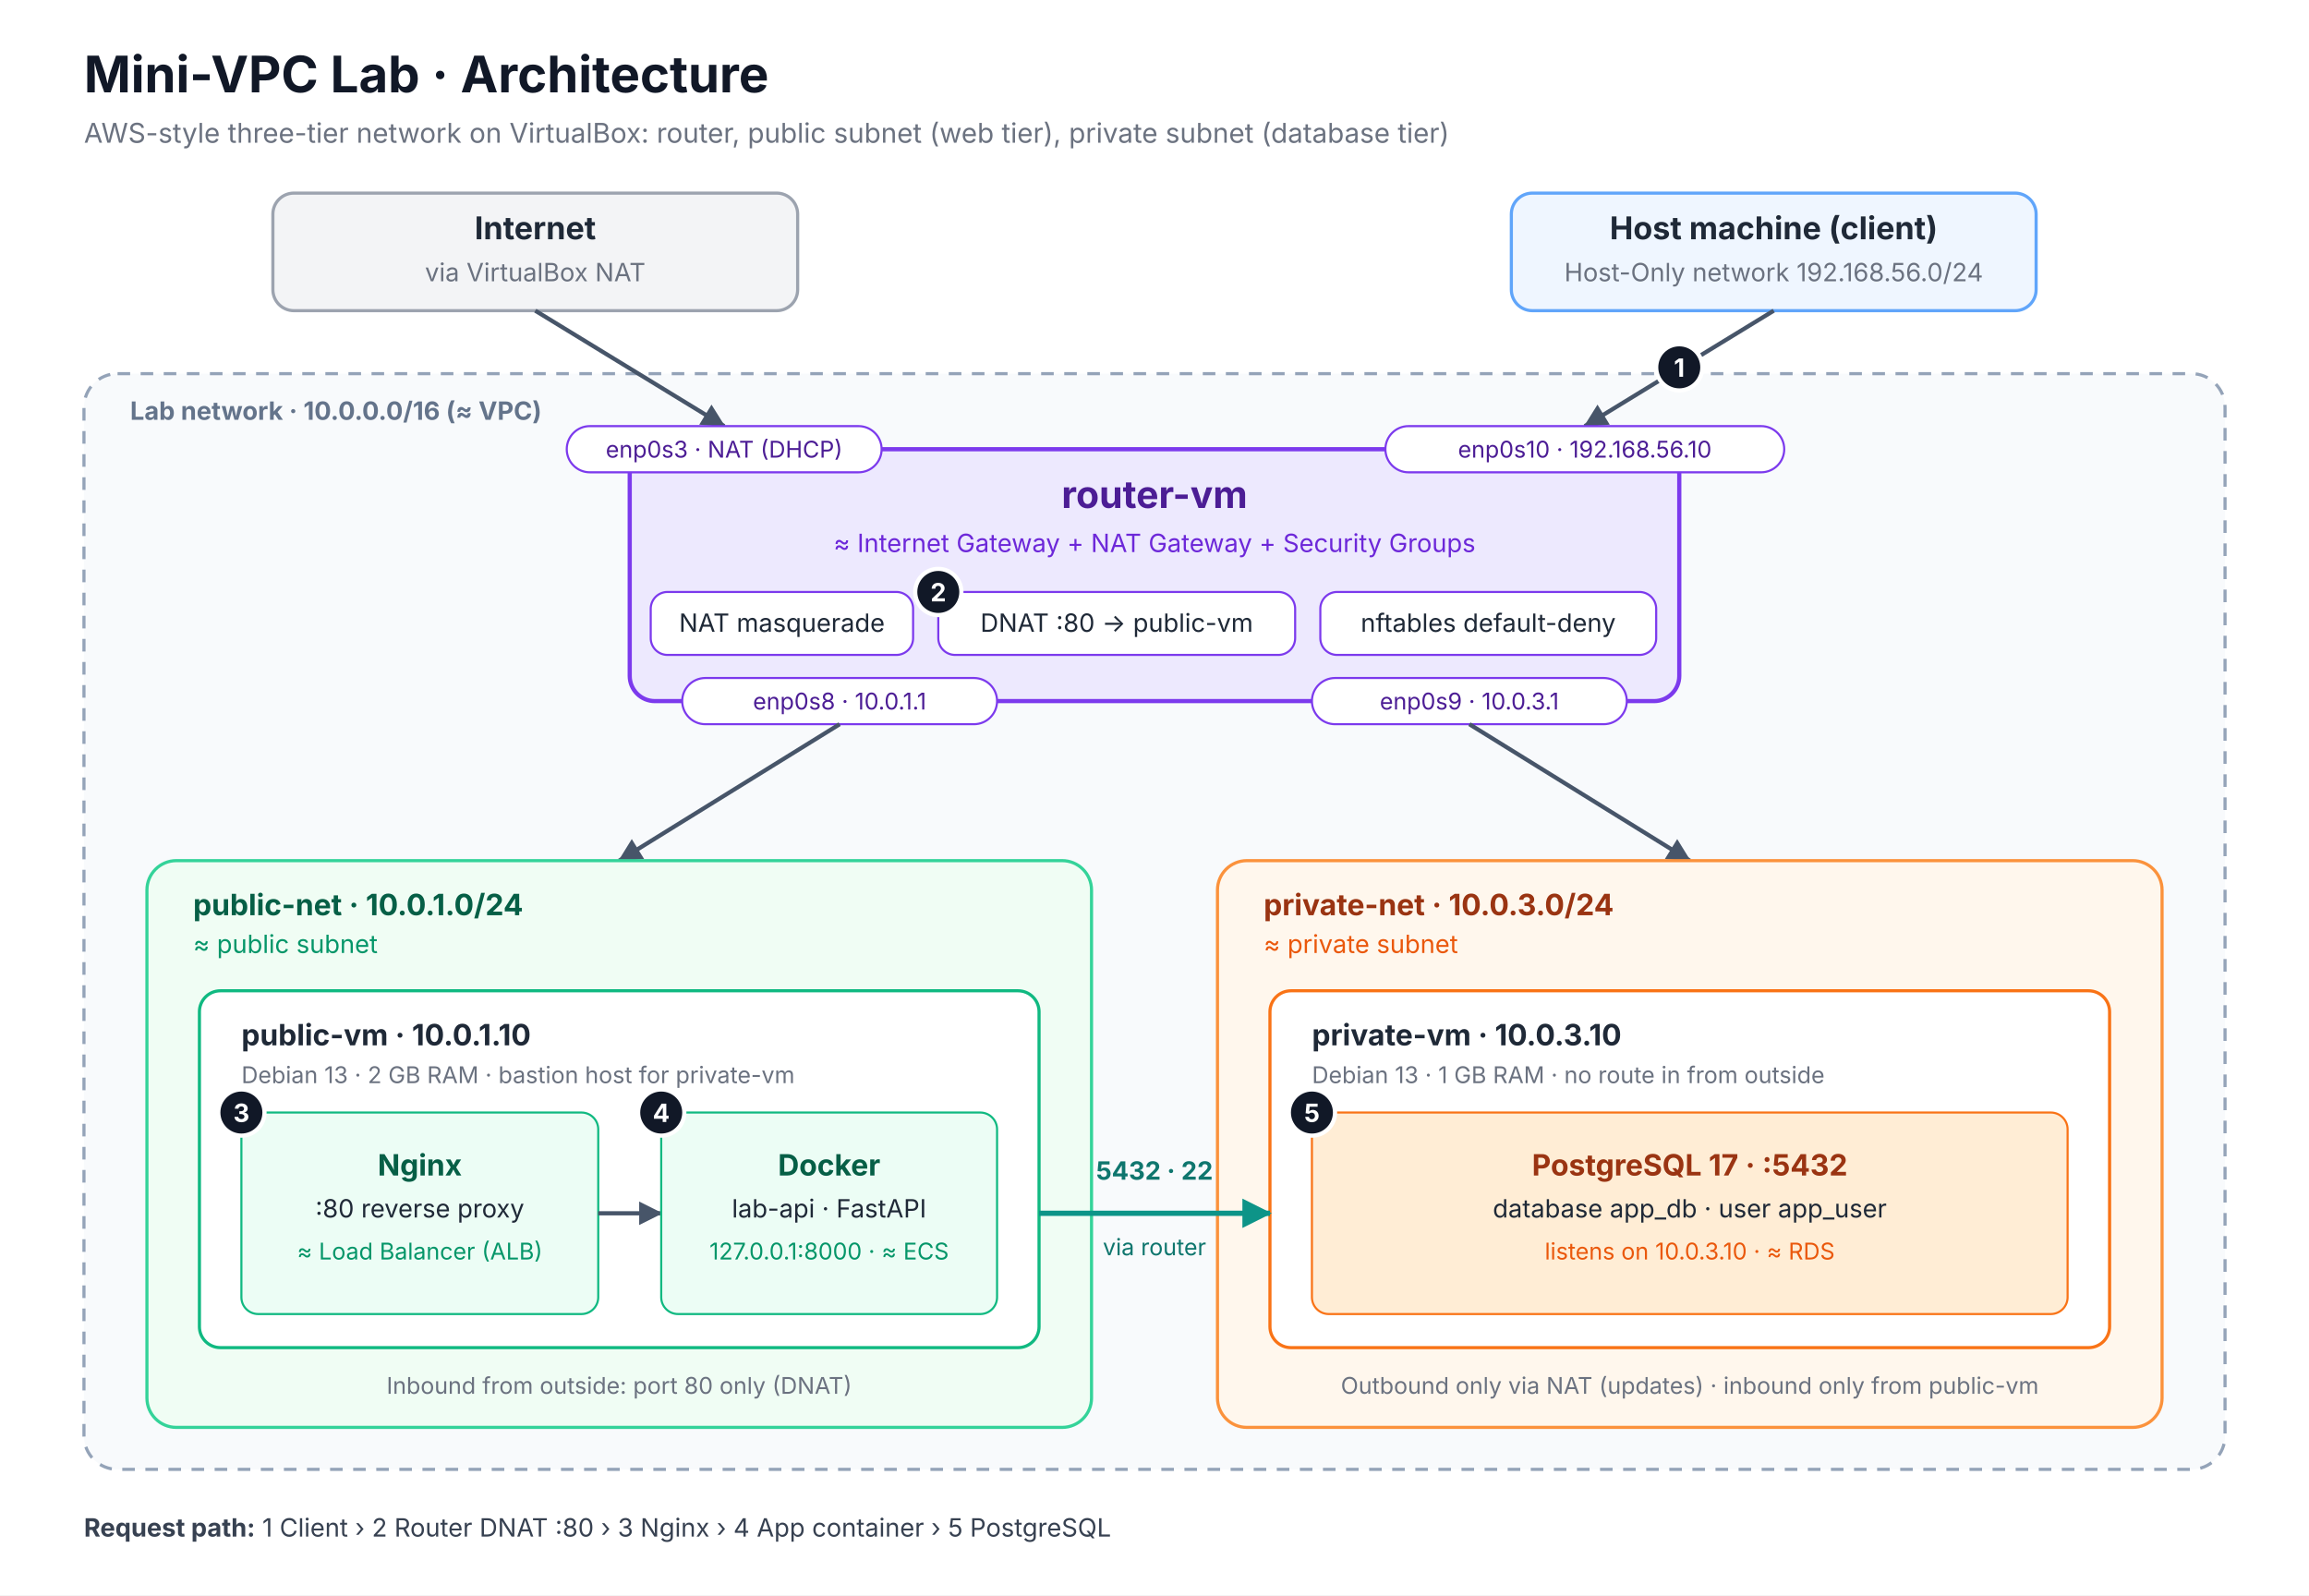
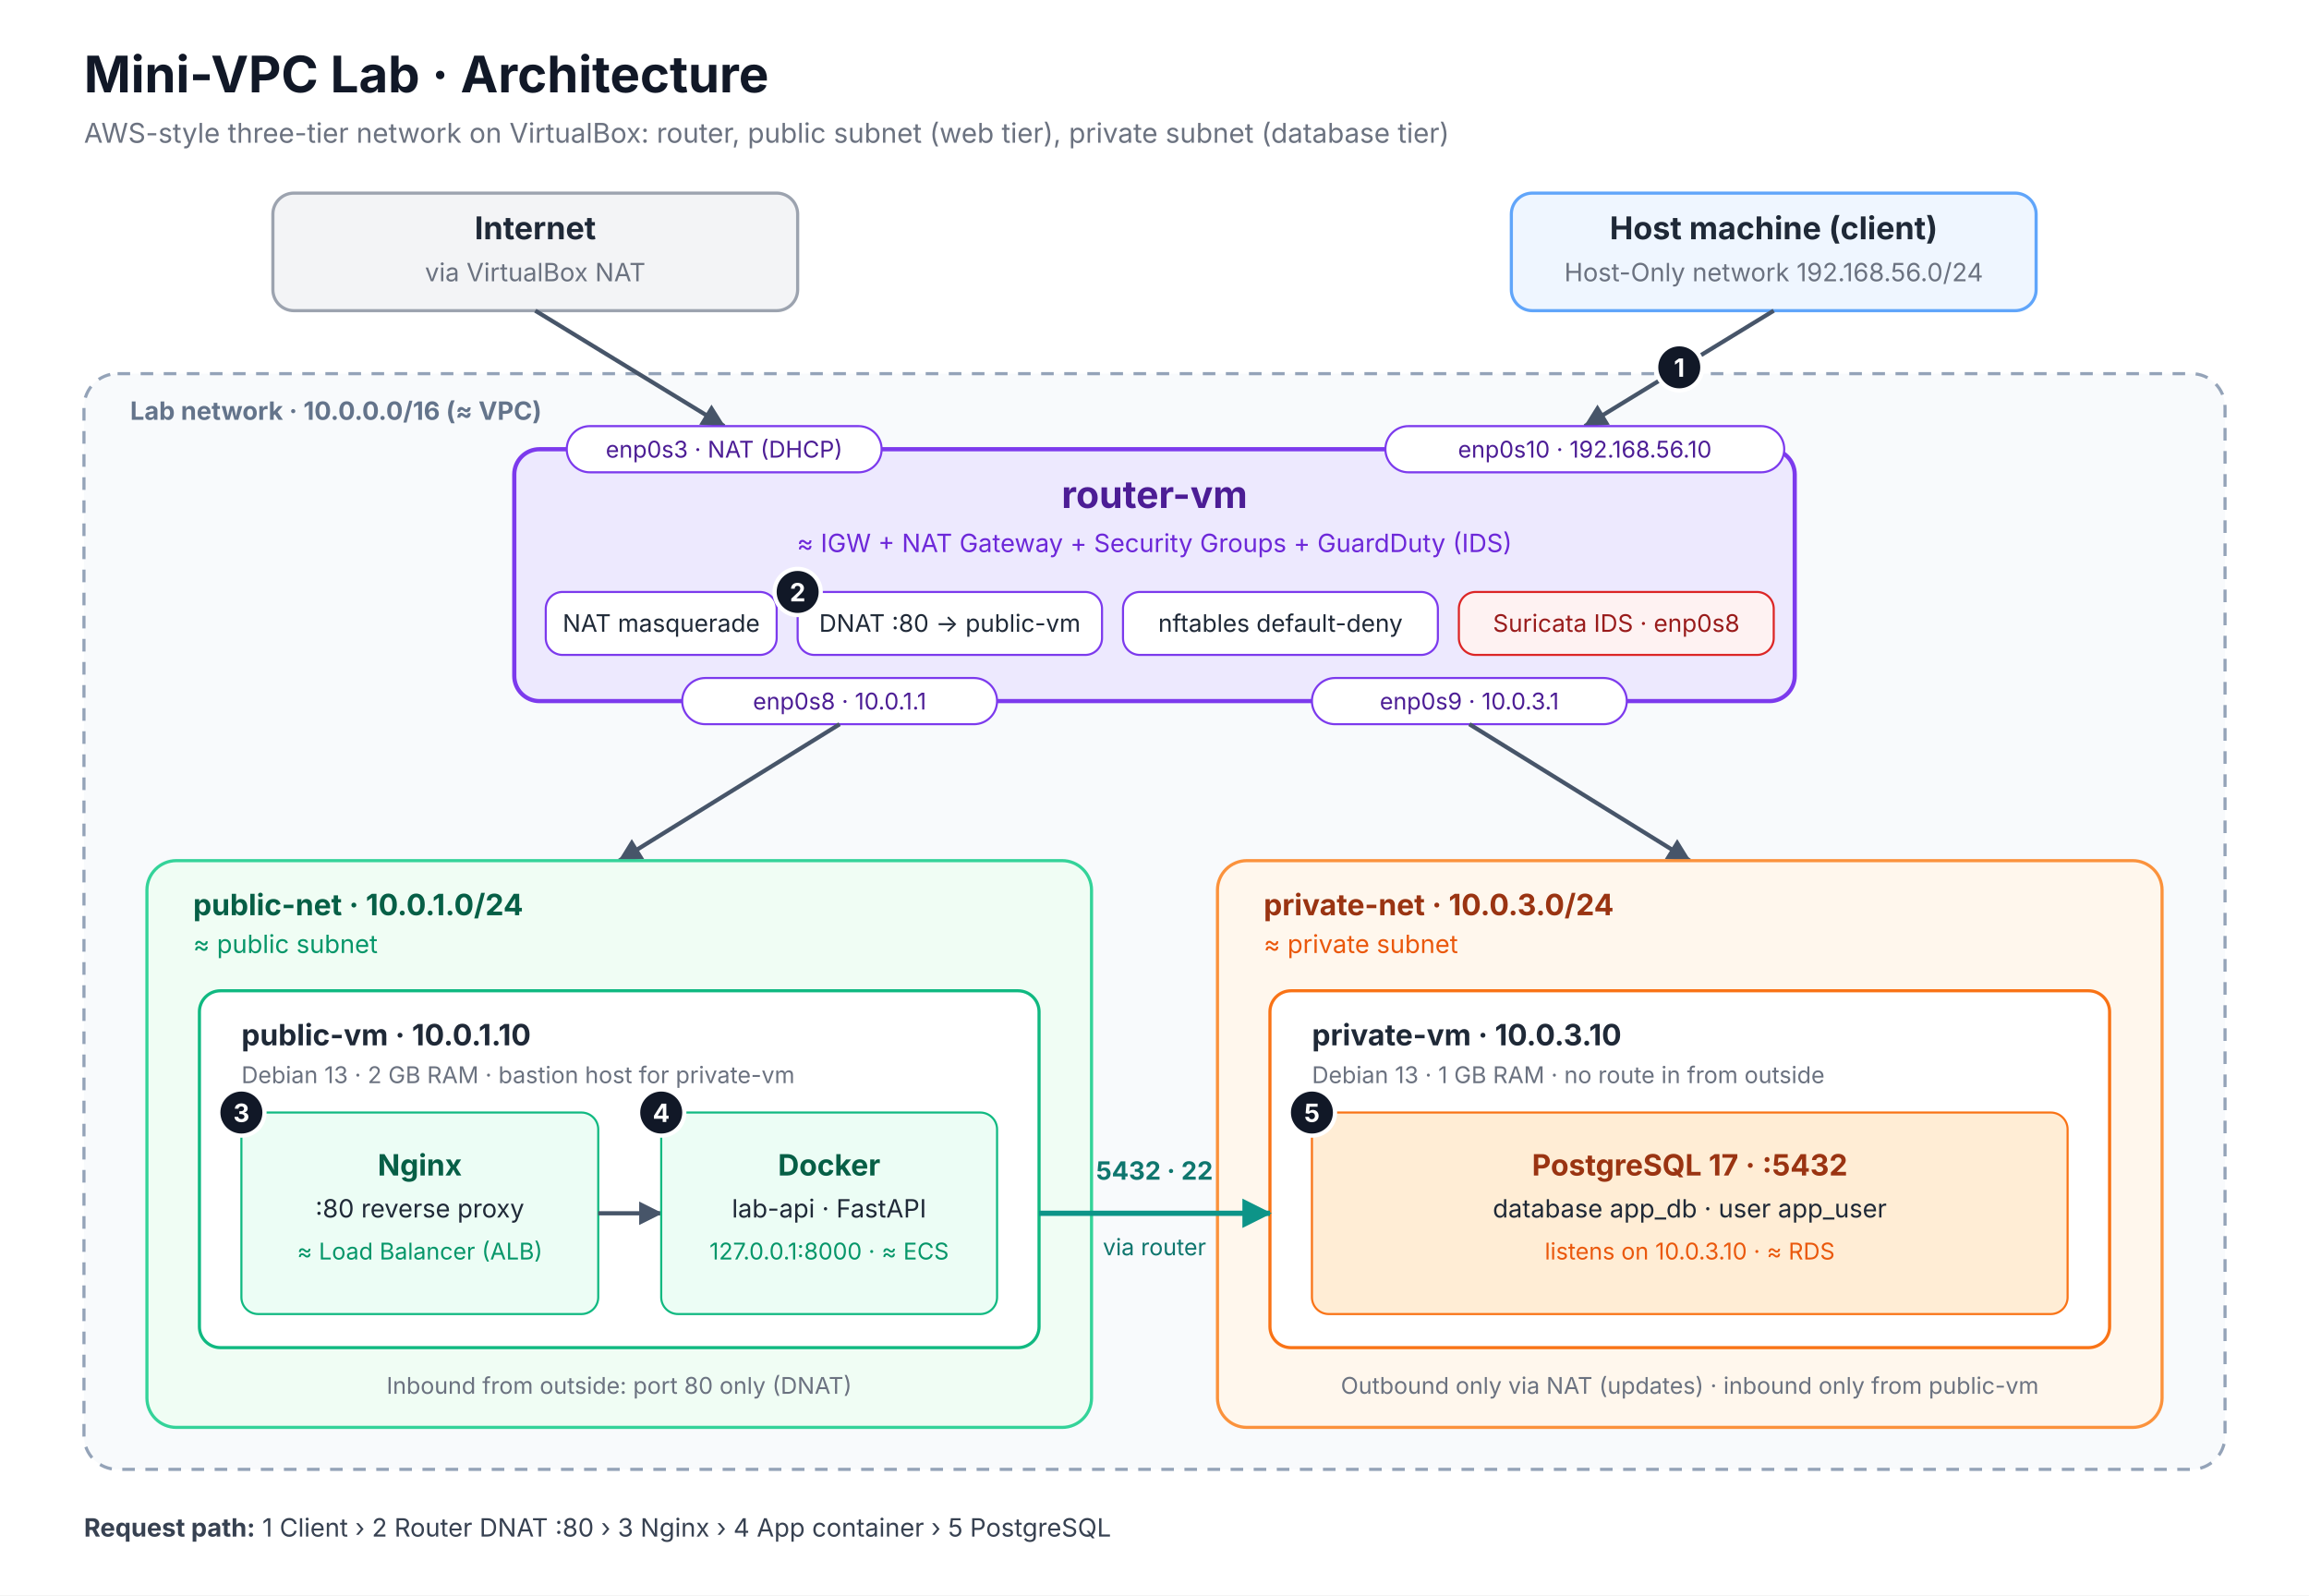
<svg xmlns="http://www.w3.org/2000/svg" viewBox="0 0 1100 760" width="1100" height="760" font-family="Inter, 'Segoe UI', Roboto, Helvetica, Arial, sans-serif">
  <defs>
    <marker id="arrow" viewBox="0 0 10 10" refX="8.5" refY="5" markerWidth="7" markerHeight="7" orient="auto-start-reverse">
      <path d="M1 1L9 5L1 9z" fill="#475569" />
    </marker>
    <marker id="arrowTeal" viewBox="0 0 10 10" refX="8.5" refY="5" markerWidth="7" markerHeight="7" orient="auto-start-reverse">
      <path d="M1 1L9 5L1 9z" fill="#0D9488" />
    </marker>
  </defs>
  <rect width="1100" height="760" fill="#FFFFFF" />
  <text x="40" y="44" font-size="24" font-weight="700" fill="#111827">Mini-VPC Lab · Architecture</text>
  <text x="40" y="68" font-size="13" fill="#6B7280">AWS-style three-tier network on VirtualBox: router, public subnet (web tier), private subnet (database tier)</text>
  <rect x="130" y="92" width="250" height="56" rx="10" fill="#F3F4F6" stroke="#9CA3AF" stroke-width="1.5" />
  <text x="255" y="114" font-size="15" font-weight="700" fill="#1F2937" text-anchor="middle">Internet</text>
  <text x="255" y="134" font-size="12" fill="#6B7280" text-anchor="middle">via VirtualBox NAT</text>
  <rect x="720" y="92" width="250" height="56" rx="10" fill="#EFF6FF" stroke="#60A5FA" stroke-width="1.5" />
  <text x="845" y="114" font-size="15" font-weight="700" fill="#1F2937" text-anchor="middle">Host machine (client)</text>
  <text x="845" y="134" font-size="12" fill="#6B7280" text-anchor="middle">Host-Only network 192.168.56.0/24</text>
  <rect x="40" y="178" width="1020" height="522" rx="16" fill="#F8FAFC" stroke="#94A3B8" stroke-width="1.5" stroke-dasharray="6 5" />
  <text x="62" y="200" font-size="12" font-weight="700" fill="#64748B">Lab network · 10.0.0.0/16  (≈ VPC)</text>
  <line x1="255" y1="148" x2="345" y2="203" stroke="#475569" stroke-width="2" marker-end="url(#arrow)" />
  <line x1="845" y1="148" x2="755" y2="203" stroke="#475569" stroke-width="2" marker-end="url(#arrow)" />
-   <rect x="300" y="214" width="500" height="120" rx="12" fill="#EDE9FE" stroke="#7C3AED" stroke-width="2" />
+   <rect x="245" y="214" width="610" height="120" rx="12" fill="#EDE9FE" stroke="#7C3AED" stroke-width="2" />
  <text x="550" y="242" font-size="18" font-weight="700" fill="#4C1D95" text-anchor="middle">router-vm</text>
-   <text x="550" y="263" font-size="12" fill="#6D28D9" text-anchor="middle">≈ Internet Gateway + NAT Gateway + Security Groups</text>
-   <rect x="310" y="282" width="125" height="30" rx="8" fill="#FFFFFF" stroke="#7C3AED" />
-   <text x="372.5" y="301" font-size="12" fill="#1F2937" text-anchor="middle">NAT masquerade</text>
-   <rect x="447" y="282" width="170" height="30" rx="8" fill="#FFFFFF" stroke="#7C3AED" />
-   <text x="532" y="301" font-size="12" fill="#1F2937" text-anchor="middle">DNAT :80 → public-vm</text>
-   <rect x="629" y="282" width="160" height="30" rx="8" fill="#FFFFFF" stroke="#7C3AED" />
-   <text x="709" y="301" font-size="12" fill="#1F2937" text-anchor="middle">nftables default-deny</text>
+   <text x="550" y="263" font-size="12" fill="#6D28D9" text-anchor="middle">≈ IGW + NAT Gateway + Security Groups + GuardDuty (IDS)</text>
+   <rect x="260" y="282" width="110" height="30" rx="8" fill="#FFFFFF" stroke="#7C3AED" />
+   <text x="315" y="301" font-size="11.5" fill="#1F2937" text-anchor="middle">NAT masquerade</text>
+   <rect x="380" y="282" width="145" height="30" rx="8" fill="#FFFFFF" stroke="#7C3AED" />
+   <text x="452.5" y="301" font-size="11.5" fill="#1F2937" text-anchor="middle">DNAT :80 → public-vm</text>
+   <rect x="535" y="282" width="150" height="30" rx="8" fill="#FFFFFF" stroke="#7C3AED" />
+   <text x="610" y="301" font-size="11.5" fill="#1F2937" text-anchor="middle">nftables default-deny</text>
+   <rect x="695" y="282" width="150" height="30" rx="8" fill="#FEF2F2" stroke="#DC2626" />
+   <text x="770" y="301" font-size="11.5" fill="#991B1B" text-anchor="middle">Suricata IDS · enp0s8</text>
  <rect x="270" y="203" width="150" height="22" rx="11" fill="#FFFFFF" stroke="#7C3AED" />
  <text x="345" y="218" font-size="11" fill="#4C1D95" text-anchor="middle">enp0s3 · NAT (DHCP)</text>
  <rect x="660" y="203" width="190" height="22" rx="11" fill="#FFFFFF" stroke="#7C3AED" />
  <text x="755" y="218" font-size="11" fill="#4C1D95" text-anchor="middle">enp0s10 · 192.168.56.10</text>
  <rect x="325" y="323" width="150" height="22" rx="11" fill="#FFFFFF" stroke="#7C3AED" />
  <text x="400" y="338" font-size="11" fill="#4C1D95" text-anchor="middle">enp0s8 · 10.0.1.1</text>
  <rect x="625" y="323" width="150" height="22" rx="11" fill="#FFFFFF" stroke="#7C3AED" />
  <text x="700" y="338" font-size="11" fill="#4C1D95" text-anchor="middle">enp0s9 · 10.0.3.1</text>
  <line x1="400" y1="345" x2="295" y2="410" stroke="#475569" stroke-width="2" marker-end="url(#arrow)" />
  <line x1="700" y1="345" x2="805" y2="410" stroke="#475569" stroke-width="2" marker-end="url(#arrow)" />
  <rect x="70" y="410" width="450" height="270" rx="14" fill="#F0FDF4" stroke="#34D399" stroke-width="1.5" />
  <text x="92" y="436" font-size="14" font-weight="700" fill="#065F46">public-net · 10.0.1.0/24</text>
  <text x="92" y="454" font-size="12" fill="#059669">≈ public subnet</text>
  <rect x="95" y="472" width="400" height="170" rx="10" fill="#FFFFFF" stroke="#10B981" stroke-width="1.5" />
  <text x="115" y="498" font-size="14" font-weight="700" fill="#1F2937">public-vm · 10.0.1.10</text>
  <text x="115" y="516" font-size="11" fill="#6B7280">Debian 13 · 2 GB RAM · bastion host for private-vm</text>
  <rect x="115" y="530" width="170" height="96" rx="8" fill="#ECFDF5" stroke="#10B981" />
  <text x="200" y="560" font-size="14" font-weight="700" fill="#065F46" text-anchor="middle">Nginx</text>
  <text x="200" y="580" font-size="12" fill="#1F2937" text-anchor="middle">:80 reverse proxy</text>
  <text x="200" y="600" font-size="11" fill="#059669" text-anchor="middle">≈ Load Balancer (ALB)</text>
  <line x1="285" y1="578" x2="315" y2="578" stroke="#475569" stroke-width="2" marker-end="url(#arrow)" />
  <rect x="315" y="530" width="160" height="96" rx="8" fill="#ECFDF5" stroke="#10B981" />
  <text x="395" y="560" font-size="14" font-weight="700" fill="#065F46" text-anchor="middle">Docker</text>
  <text x="395" y="580" font-size="12" fill="#1F2937" text-anchor="middle">lab-api · FastAPI</text>
  <text x="395" y="600" font-size="11" fill="#059669" text-anchor="middle">127.0.0.1:8000 · ≈ ECS</text>
  <text x="295" y="664" font-size="11" fill="#6B7280" text-anchor="middle">Inbound from outside: port 80 only (DNAT)</text>
  <rect x="580" y="410" width="450" height="270" rx="14" fill="#FFF7ED" stroke="#FB923C" stroke-width="1.5" />
  <text x="602" y="436" font-size="14" font-weight="700" fill="#9A3412">private-net · 10.0.3.0/24</text>
  <text x="602" y="454" font-size="12" fill="#EA580C">≈ private subnet</text>
  <rect x="605" y="472" width="400" height="170" rx="10" fill="#FFFFFF" stroke="#F97316" stroke-width="1.5" />
  <text x="625" y="498" font-size="14" font-weight="700" fill="#1F2937">private-vm · 10.0.3.10</text>
  <text x="625" y="516" font-size="11" fill="#6B7280">Debian 13 · 1 GB RAM · no route in from outside</text>
  <rect x="625" y="530" width="360" height="96" rx="8" fill="#FFEDD5" stroke="#F97316" />
  <text x="805" y="560" font-size="14" font-weight="700" fill="#9A3412" text-anchor="middle">PostgreSQL 17 · :5432</text>
  <text x="805" y="580" font-size="12" fill="#1F2937" text-anchor="middle">database app_db · user app_user</text>
  <text x="805" y="600" font-size="11" fill="#EA580C" text-anchor="middle">listens on 10.0.3.10 · ≈ RDS</text>
  <text x="805" y="664" font-size="11" fill="#6B7280" text-anchor="middle">Outbound only via NAT (updates) · inbound only from public-vm</text>
  <line x1="495" y1="578" x2="605" y2="578" stroke="#0D9488" stroke-width="2.5" marker-end="url(#arrowTeal)" />
  <text x="550" y="562" font-size="12" font-weight="700" fill="#0F766E" text-anchor="middle">5432 · 22</text>
  <text x="550" y="598" font-size="11" fill="#0F766E" text-anchor="middle">via router</text>
  <g font-size="12" font-weight="700" fill="#FFFFFF" text-anchor="middle">
    <circle cx="800" cy="175" r="11" fill="#111827" stroke="#FFFFFF" stroke-width="2" />
    <text x="800" y="179.5">1</text>
-     <circle cx="447" cy="282" r="11" fill="#111827" stroke="#FFFFFF" stroke-width="2" />
-     <text x="447" y="286.5">2</text>
+     <circle cx="380" cy="282" r="11" fill="#111827" stroke="#FFFFFF" stroke-width="2" />
+     <text x="380" y="286.5">2</text>
    <circle cx="115" cy="530" r="11" fill="#111827" stroke="#FFFFFF" stroke-width="2" />
    <text x="115" y="534.5">3</text>
    <circle cx="315" cy="530" r="11" fill="#111827" stroke="#FFFFFF" stroke-width="2" />
    <text x="315" y="534.5">4</text>
    <circle cx="625" cy="530" r="11" fill="#111827" stroke="#FFFFFF" stroke-width="2" />
    <text x="625" y="534.5">5</text>
  </g>
  <text x="40" y="732" font-size="12" fill="#374151">
    <tspan font-weight="700">Request path:</tspan>  1 Client   ›   2 Router DNAT :80   ›   3 Nginx   ›   4 App container   ›   5 PostgreSQL</text>
</svg>
